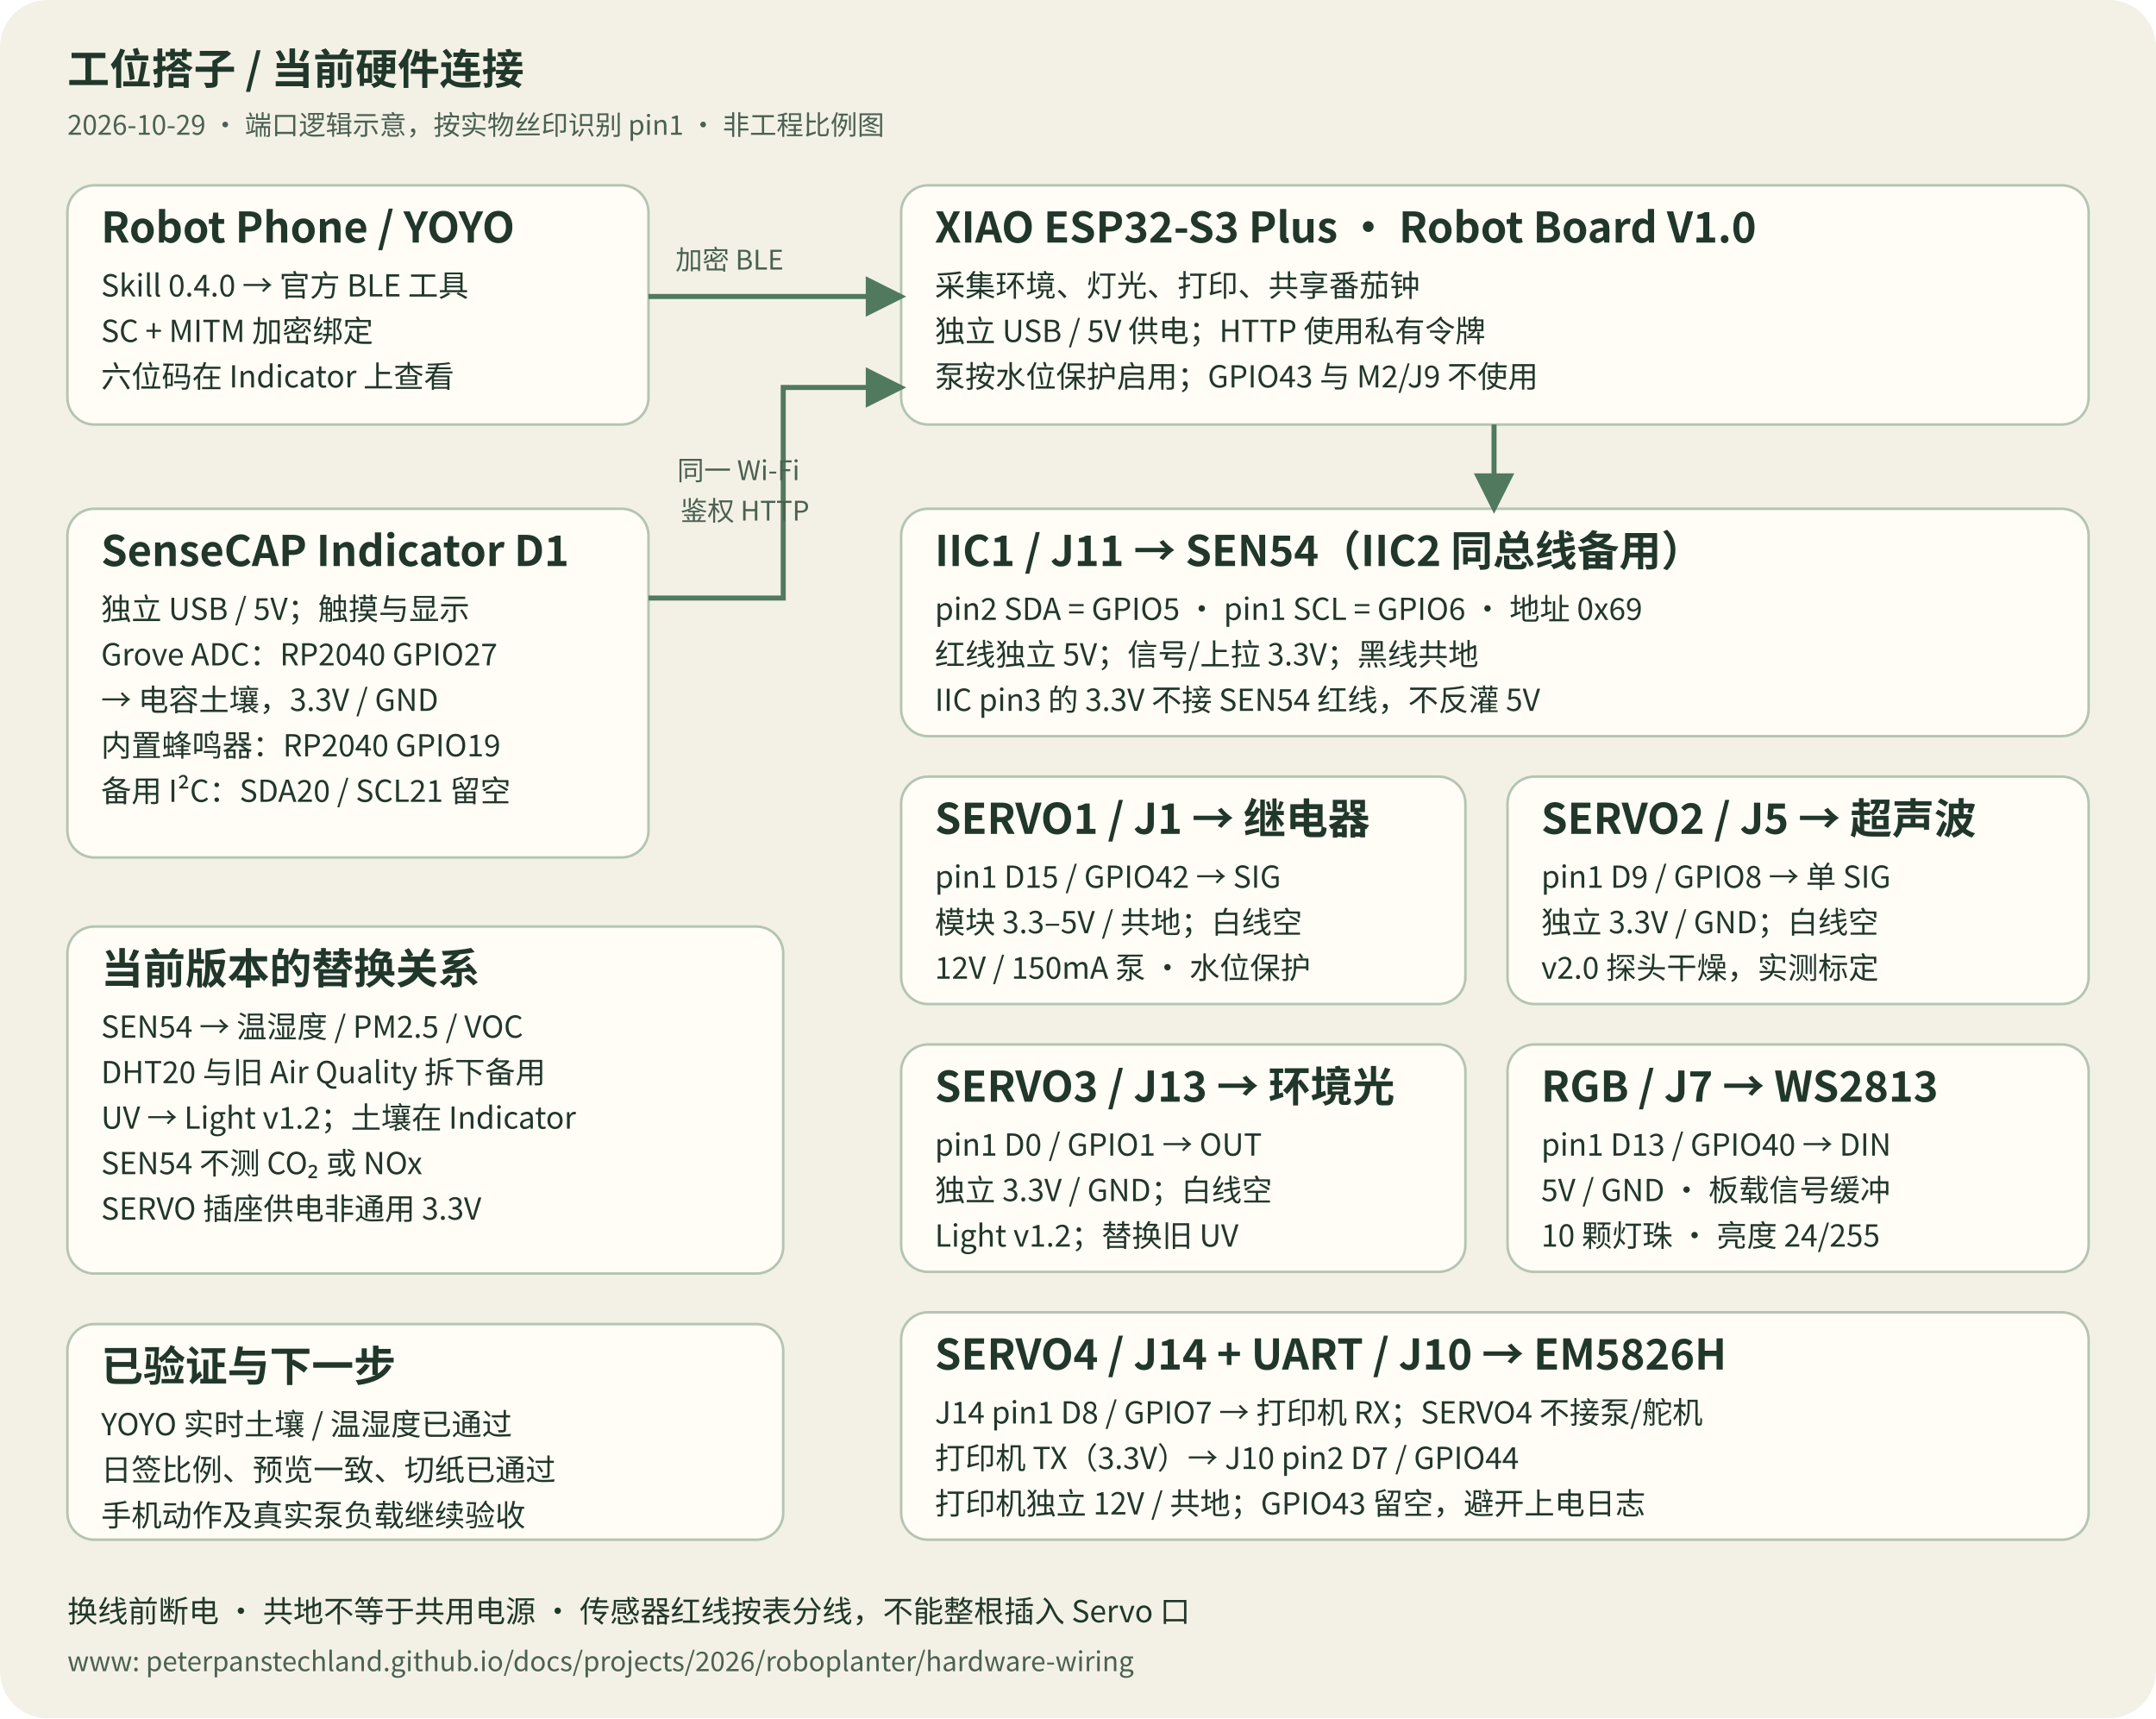
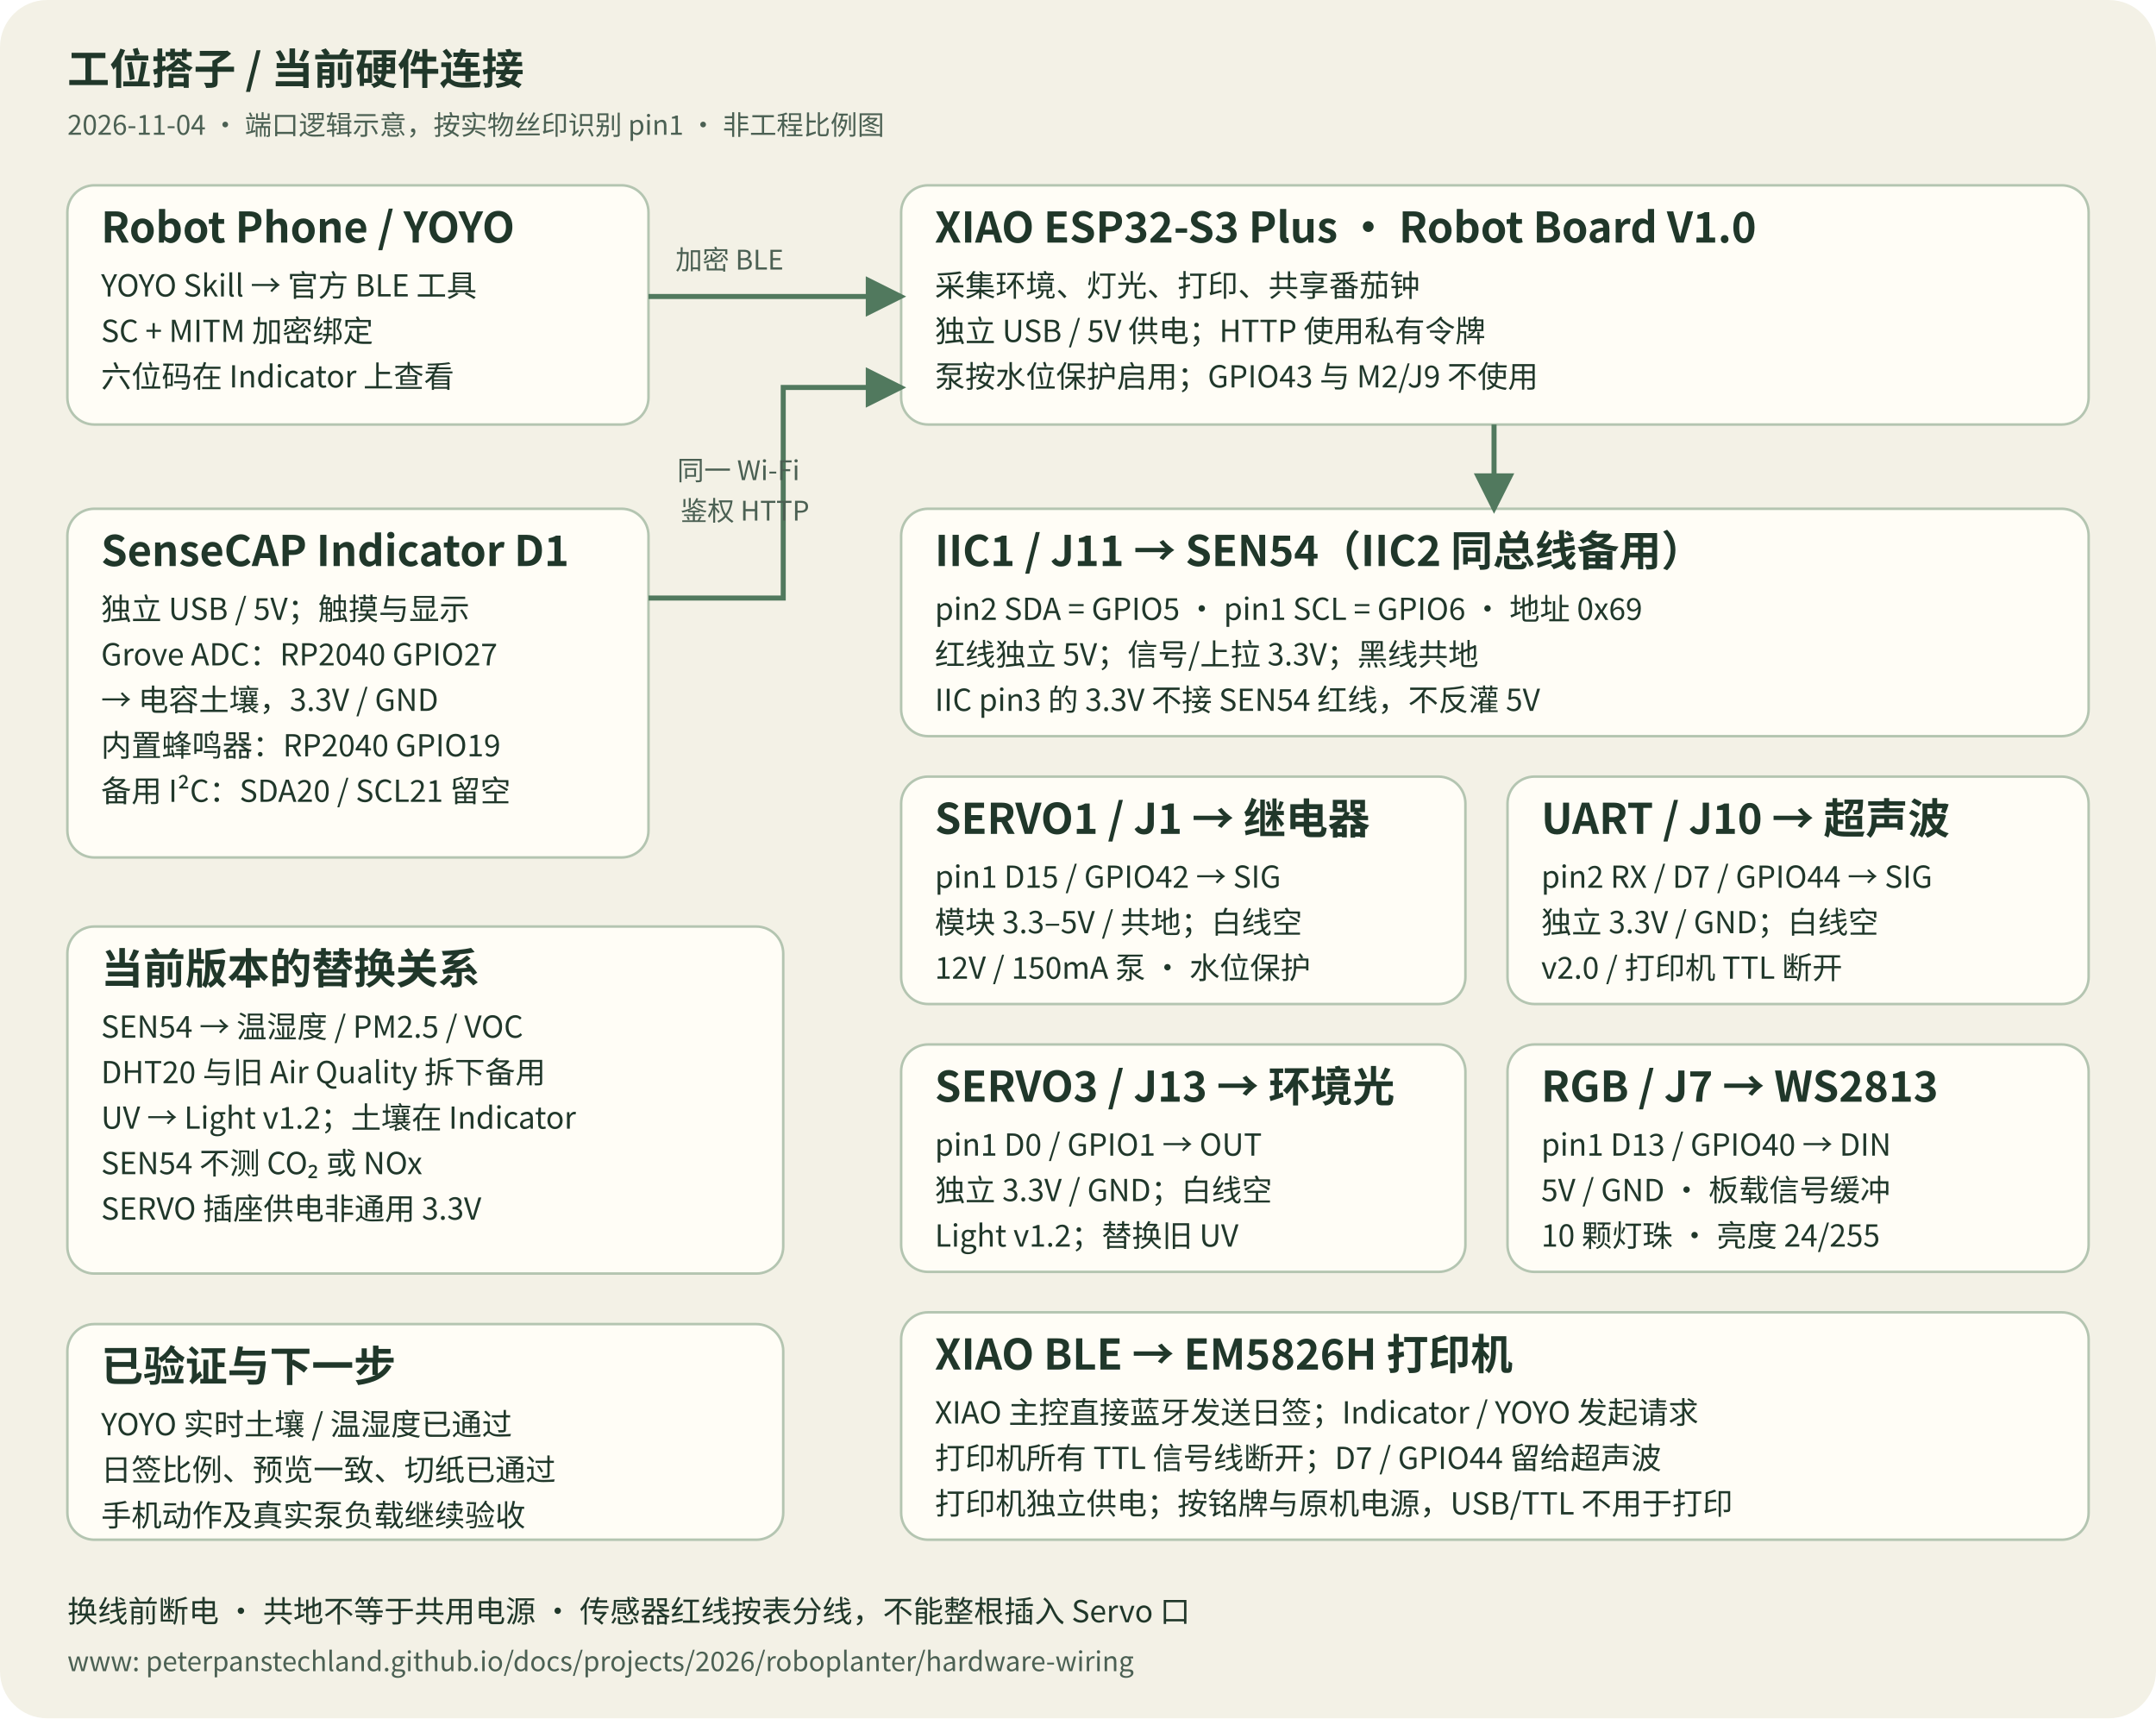
<svg xmlns="http://www.w3.org/2000/svg" viewBox="0 0 1280 1020" role="img" aria-labelledby="title desc">
  <defs>
    <marker id="arrow" markerWidth="8" markerHeight="8" refX="7" refY="4" orient="auto-start-reverse">
      <path d="M0 0 8 4 0 8" fill="#51795e" />
    </marker>
  </defs>
  <style>text{font-family:'Microsoft YaHei','Noto Sans CJK SC',sans-serif;fill:#20372a}.h{font-size:25px;font-weight:700}.t{font-size:18px}.s{font-size:16px;fill:#4b6053}.wire{fill:none;stroke:#51795e;stroke-width:3;marker-end:url(#arrow)}.card{fill:#fffdf6;stroke:#b4c5b1;stroke-width:1.5}</style>
  <rect width="1280" height="1020" rx="28" fill="#f3f1e6" />
  <text x="40" y="50" class="h">工位搭子 / 当前硬件连接</text>
-   <text x="40" y="80" class="s">2026-10-29 · 端口逻辑示意，按实物丝印识别 pin1 · 非工程比例图</text>
+   <text x="40" y="80" class="s">2026-11-04 · 端口逻辑示意，按实物丝印识别 pin1 · 非工程比例图</text>
  <rect class="card" x="40" y="110" width="345" height="142" rx="16" />
  <text class="h" x="60" y="144">Robot Phone / YOYO</text>
-   <text class="t" x="60" y="176">Skill 0.4.0 → 官方 BLE 工具</text>
+   <text class="t" x="60" y="176">YOYO Skill → 官方 BLE 工具</text>
  <text class="t" x="60" y="203">SC + MITM 加密绑定</text>
  <text class="t" x="60" y="230">六位码在 Indicator 上查看</text>
  <rect class="card" x="535" y="110" width="705" height="142" rx="16" />
  <text class="h" x="555" y="144">XIAO ESP32-S3 Plus · Robot Board V1.0</text>
  <text class="t" x="555" y="176">采集环境、灯光、打印、共享番茄钟</text>
  <text class="t" x="555" y="203">独立 USB / 5V 供电；HTTP 使用私有令牌</text>
  <text class="t" x="555" y="230">泵按水位保护启用；GPIO43 与 M2/J9 不使用</text>
  <path class="wire" d="M385 176 H535" />
  <text class="s" x="401" y="160">加密 BLE</text>
  <rect class="card" x="40" y="302" width="345" height="207" rx="16" />
  <text class="h" x="60" y="336">SenseCAP Indicator D1</text>
  <text class="t" x="60" y="368">独立 USB / 5V；触摸与显示</text>
  <text class="t" x="60" y="395">Grove ADC：RP2040 GPIO27</text>
  <text class="t" x="60" y="422">  → 电容土壤，3.3V / GND</text>
  <text class="t" x="60" y="449">内置蜂鸣器：RP2040 GPIO19</text>
  <text class="t" x="60" y="476">备用 I²C：SDA20 / SCL21 留空</text>
  <path class="wire" d="M385 355 H465 V230 H535" />
  <text class="s" x="402" y="285">同一 Wi-Fi</text>
  <text class="s" x="404" y="309">鉴权 HTTP</text>
  <rect class="card" x="535" y="302" width="705" height="135" rx="16" />
  <text class="h" x="555" y="336">IIC1 / J11 → SEN54（IIC2 同总线备用）</text>
  <text class="t" x="555" y="368">pin2 SDA = GPIO5 · pin1 SCL = GPIO6 · 地址 0x69</text>
  <text class="t" x="555" y="395">红线独立 5V；信号/上拉 3.3V；黑线共地</text>
  <text class="t" x="555" y="422">IIC pin3 的 3.3V 不接 SEN54 红线，不反灌 5V</text>
  <rect class="card" x="535" y="461" width="335" height="135" rx="16" />
  <text class="h" x="555" y="495">SERVO1 / J1 → 继电器</text>
  <text class="t" x="555" y="527">pin1 D15 / GPIO42 → SIG</text>
  <text class="t" x="555" y="554">模块 3.3–5V / 共地；白线空</text>
  <text class="t" x="555" y="581">12V / 150mA 泵 · 水位保护</text>
  <rect class="card" x="895" y="461" width="345" height="135" rx="16" />
-   <text class="h" x="915" y="495">SERVO2 / J5 → 超声波</text>
-   <text class="t" x="915" y="527">pin1 D9 / GPIO8 → 单 SIG</text>
+   <text class="h" x="915" y="495">UART / J10 → 超声波</text>
+   <text class="t" x="915" y="527">pin2 RX / D7 / GPIO44 → SIG</text>
  <text class="t" x="915" y="554">独立 3.3V / GND；白线空</text>
-   <text class="t" x="915" y="581">v2.0 探头干燥，实测标定</text>
+   <text class="t" x="915" y="581">v2.0 / 打印机 TTL 断开</text>
  <rect class="card" x="535" y="620" width="335" height="135" rx="16" />
  <text class="h" x="555" y="654">SERVO3 / J13 → 环境光</text>
  <text class="t" x="555" y="686">pin1 D0 / GPIO1 → OUT</text>
  <text class="t" x="555" y="713">独立 3.3V / GND；白线空</text>
  <text class="t" x="555" y="740">Light v1.2；替换旧 UV</text>
  <rect class="card" x="895" y="620" width="345" height="135" rx="16" />
  <text class="h" x="915" y="654">RGB / J7 → WS2813</text>
  <text class="t" x="915" y="686">pin1 D13 / GPIO40 → DIN</text>
  <text class="t" x="915" y="713">5V / GND · 板载信号缓冲</text>
  <text class="t" x="915" y="740">10 颗灯珠 · 亮度 24/255</text>
  <rect class="card" x="535" y="779" width="705" height="135" rx="16" />
-   <text class="h" x="555" y="813">SERVO4 / J14 + UART / J10 → EM5826H</text>
-   <text class="t" x="555" y="845">J14 pin1 D8 / GPIO7 → 打印机 RX；SERVO4 不接泵/舵机</text>
-   <text class="t" x="555" y="872">打印机 TX（3.3V）→ J10 pin2 D7 / GPIO44</text>
-   <text class="t" x="555" y="899">打印机独立 12V / 共地；GPIO43 留空，避开上电日志</text>
+   <text class="h" x="555" y="813">XIAO BLE → EM5826H 打印机</text>
+   <text class="t" x="555" y="845">XIAO 主控直接蓝牙发送日签；Indicator / YOYO 发起请求</text>
+   <text class="t" x="555" y="872">打印机所有 TTL 信号线断开；D7 / GPIO44 留给超声波</text>
+   <text class="t" x="555" y="899">打印机独立供电；按铭牌与原机电源，USB/TTL 不用于打印</text>
  <path class="wire" d="M887 252 V302" />
  <rect class="card" x="40" y="550" width="425" height="206" rx="16" />
  <text class="h" x="60" y="584">当前版本的替换关系</text>
  <text class="t" x="60" y="616">SEN54 → 温湿度 / PM2.5 / VOC</text>
  <text class="t" x="60" y="643">DHT20 与旧 Air Quality 拆下备用</text>
  <text class="t" x="60" y="670">UV → Light v1.2；土壤在 Indicator</text>
  <text class="t" x="60" y="697">SEN54 不测 CO₂ 或 NOx</text>
  <text class="t" x="60" y="724">SERVO 插座供电非通用 3.3V</text>
  <rect class="card" x="40" y="786" width="425" height="128" rx="16" />
  <text class="h" x="60" y="820">已验证与下一步</text>
  <text class="t" x="60" y="852">YOYO 实时土壤 / 温湿度已通过</text>
  <text class="t" x="60" y="879">日签比例、预览一致、切纸已通过</text>
  <text class="t" x="60" y="906">手机动作及真实泵负载继续验收</text>
  <text x="40" y="963" class="t">换线前断电 · 共地不等于共用电源 · 传感器红线按表分线，不能整根插入 Servo 口</text>
  <text x="40" y="992" class="s">www: peterpanstechland.github.io/docs/projects/2026/roboplanter/hardware-wiring</text>
</svg>
